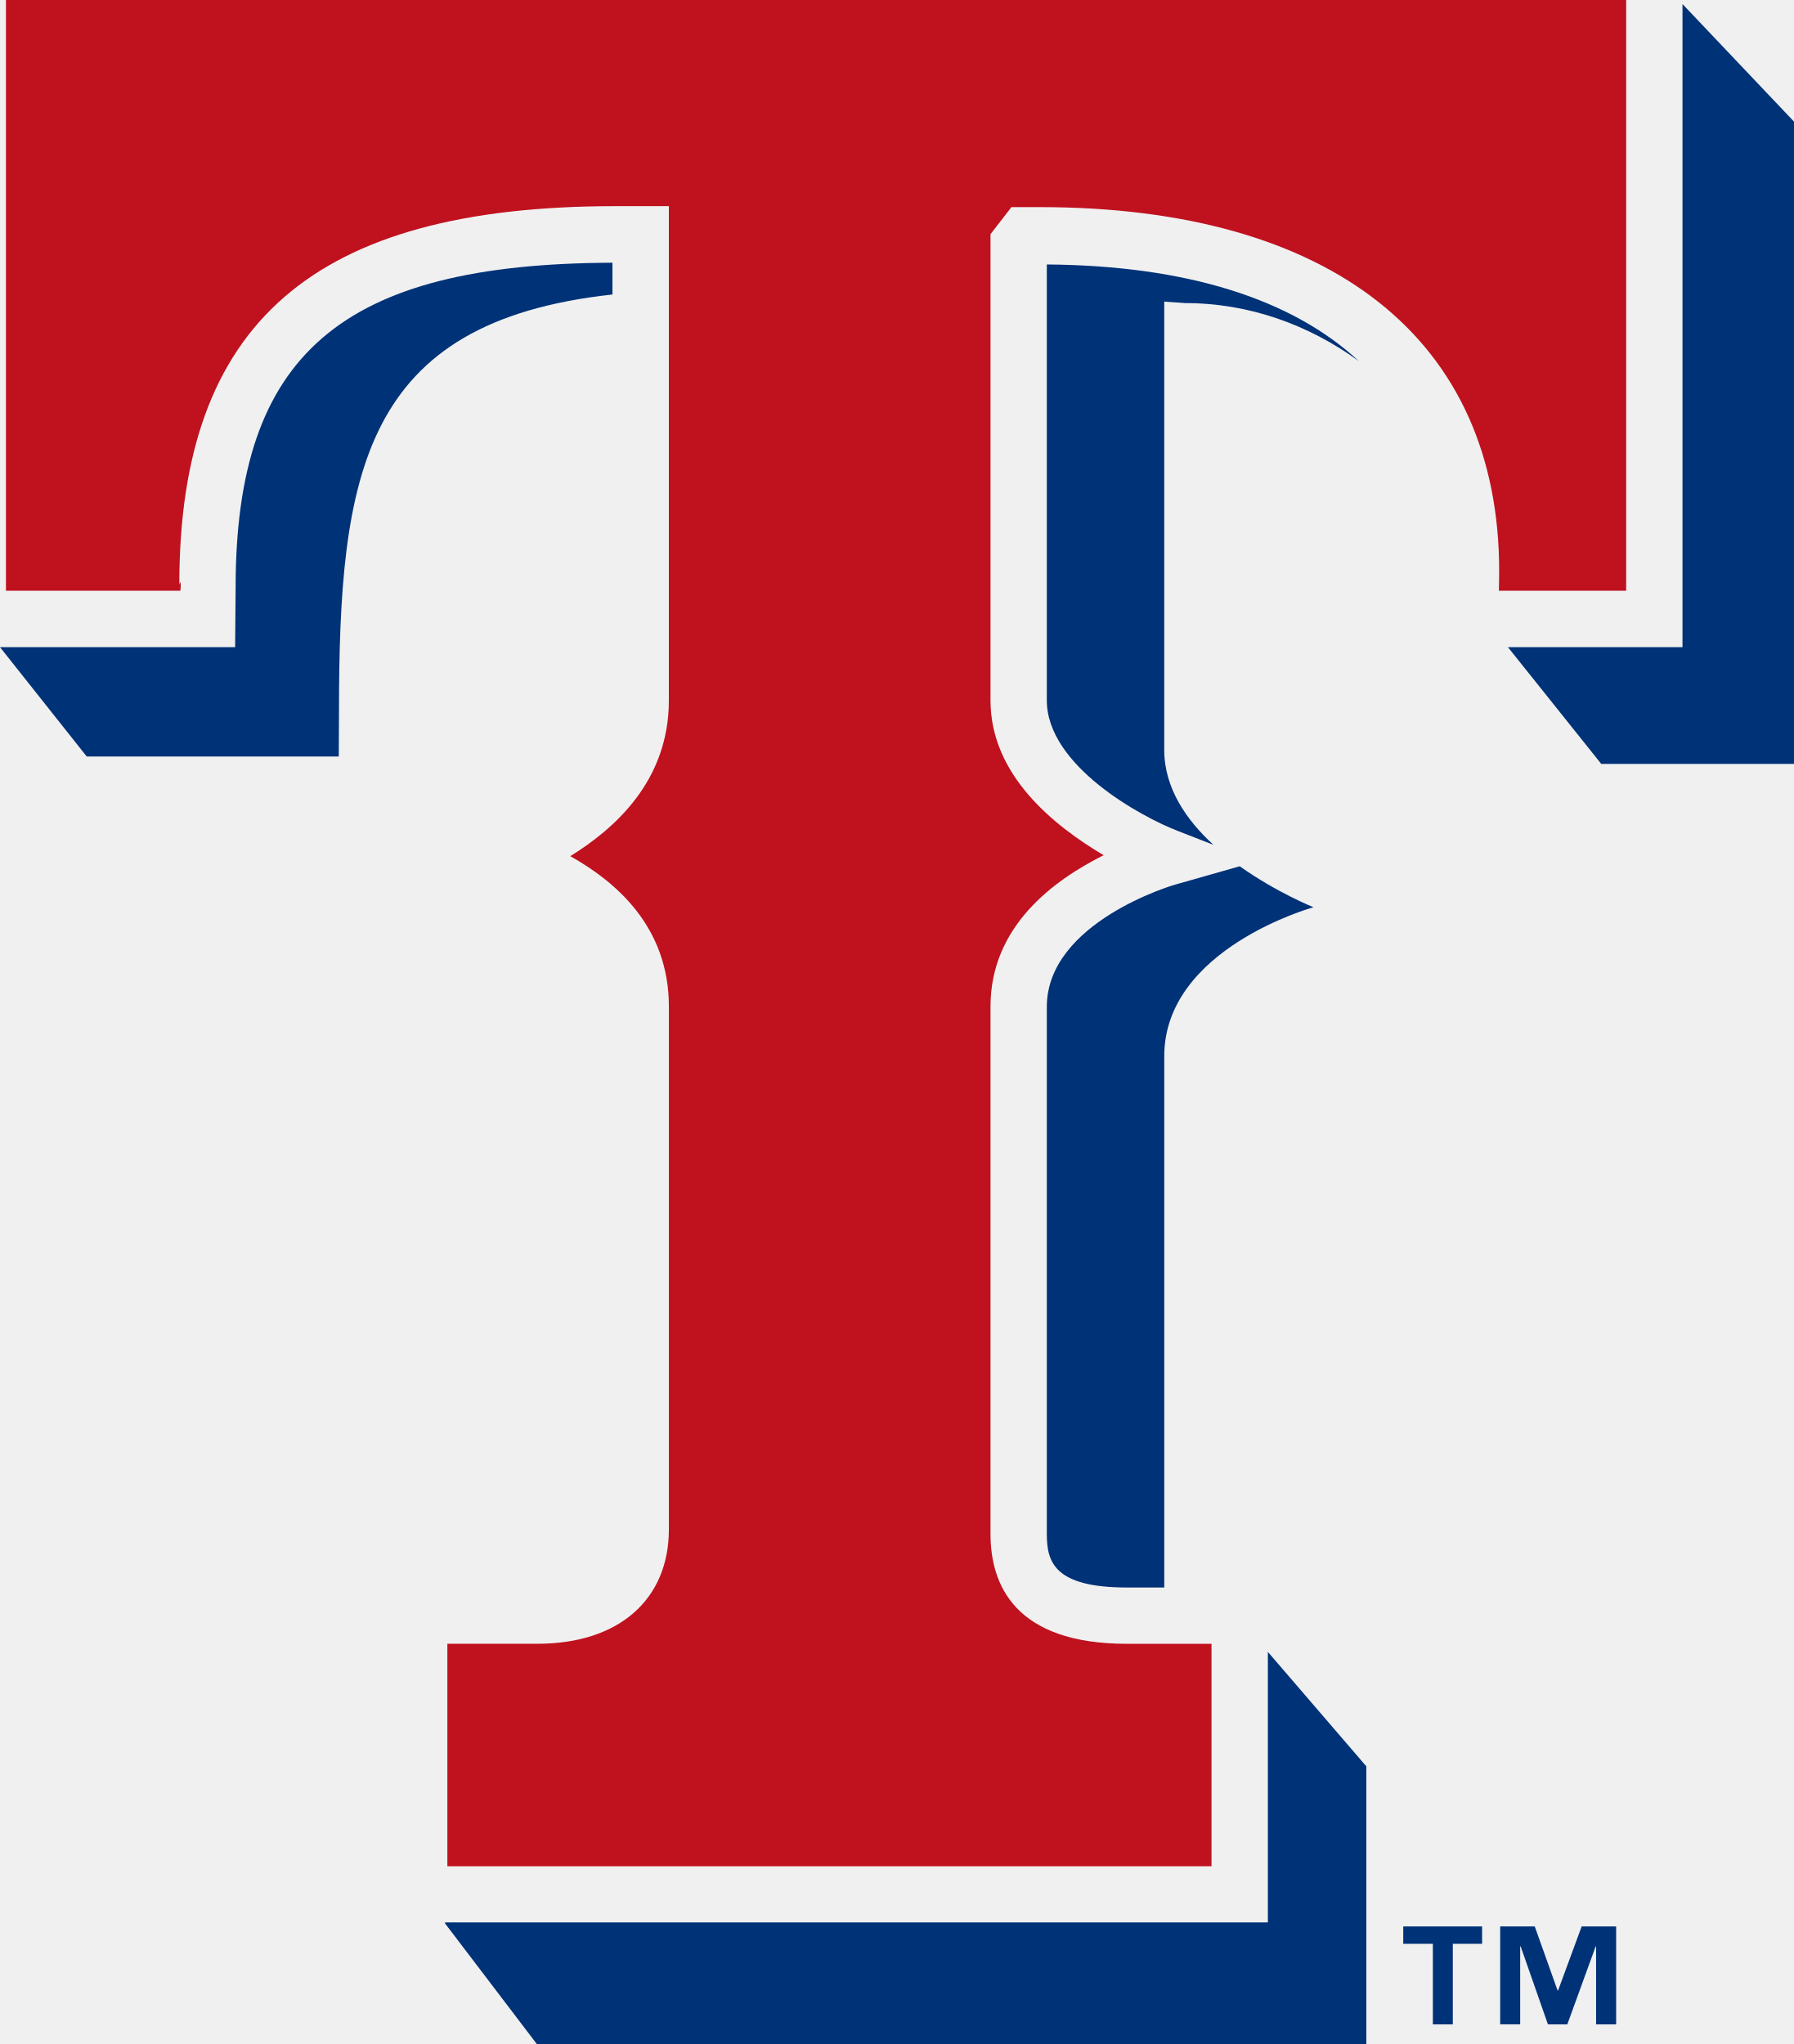
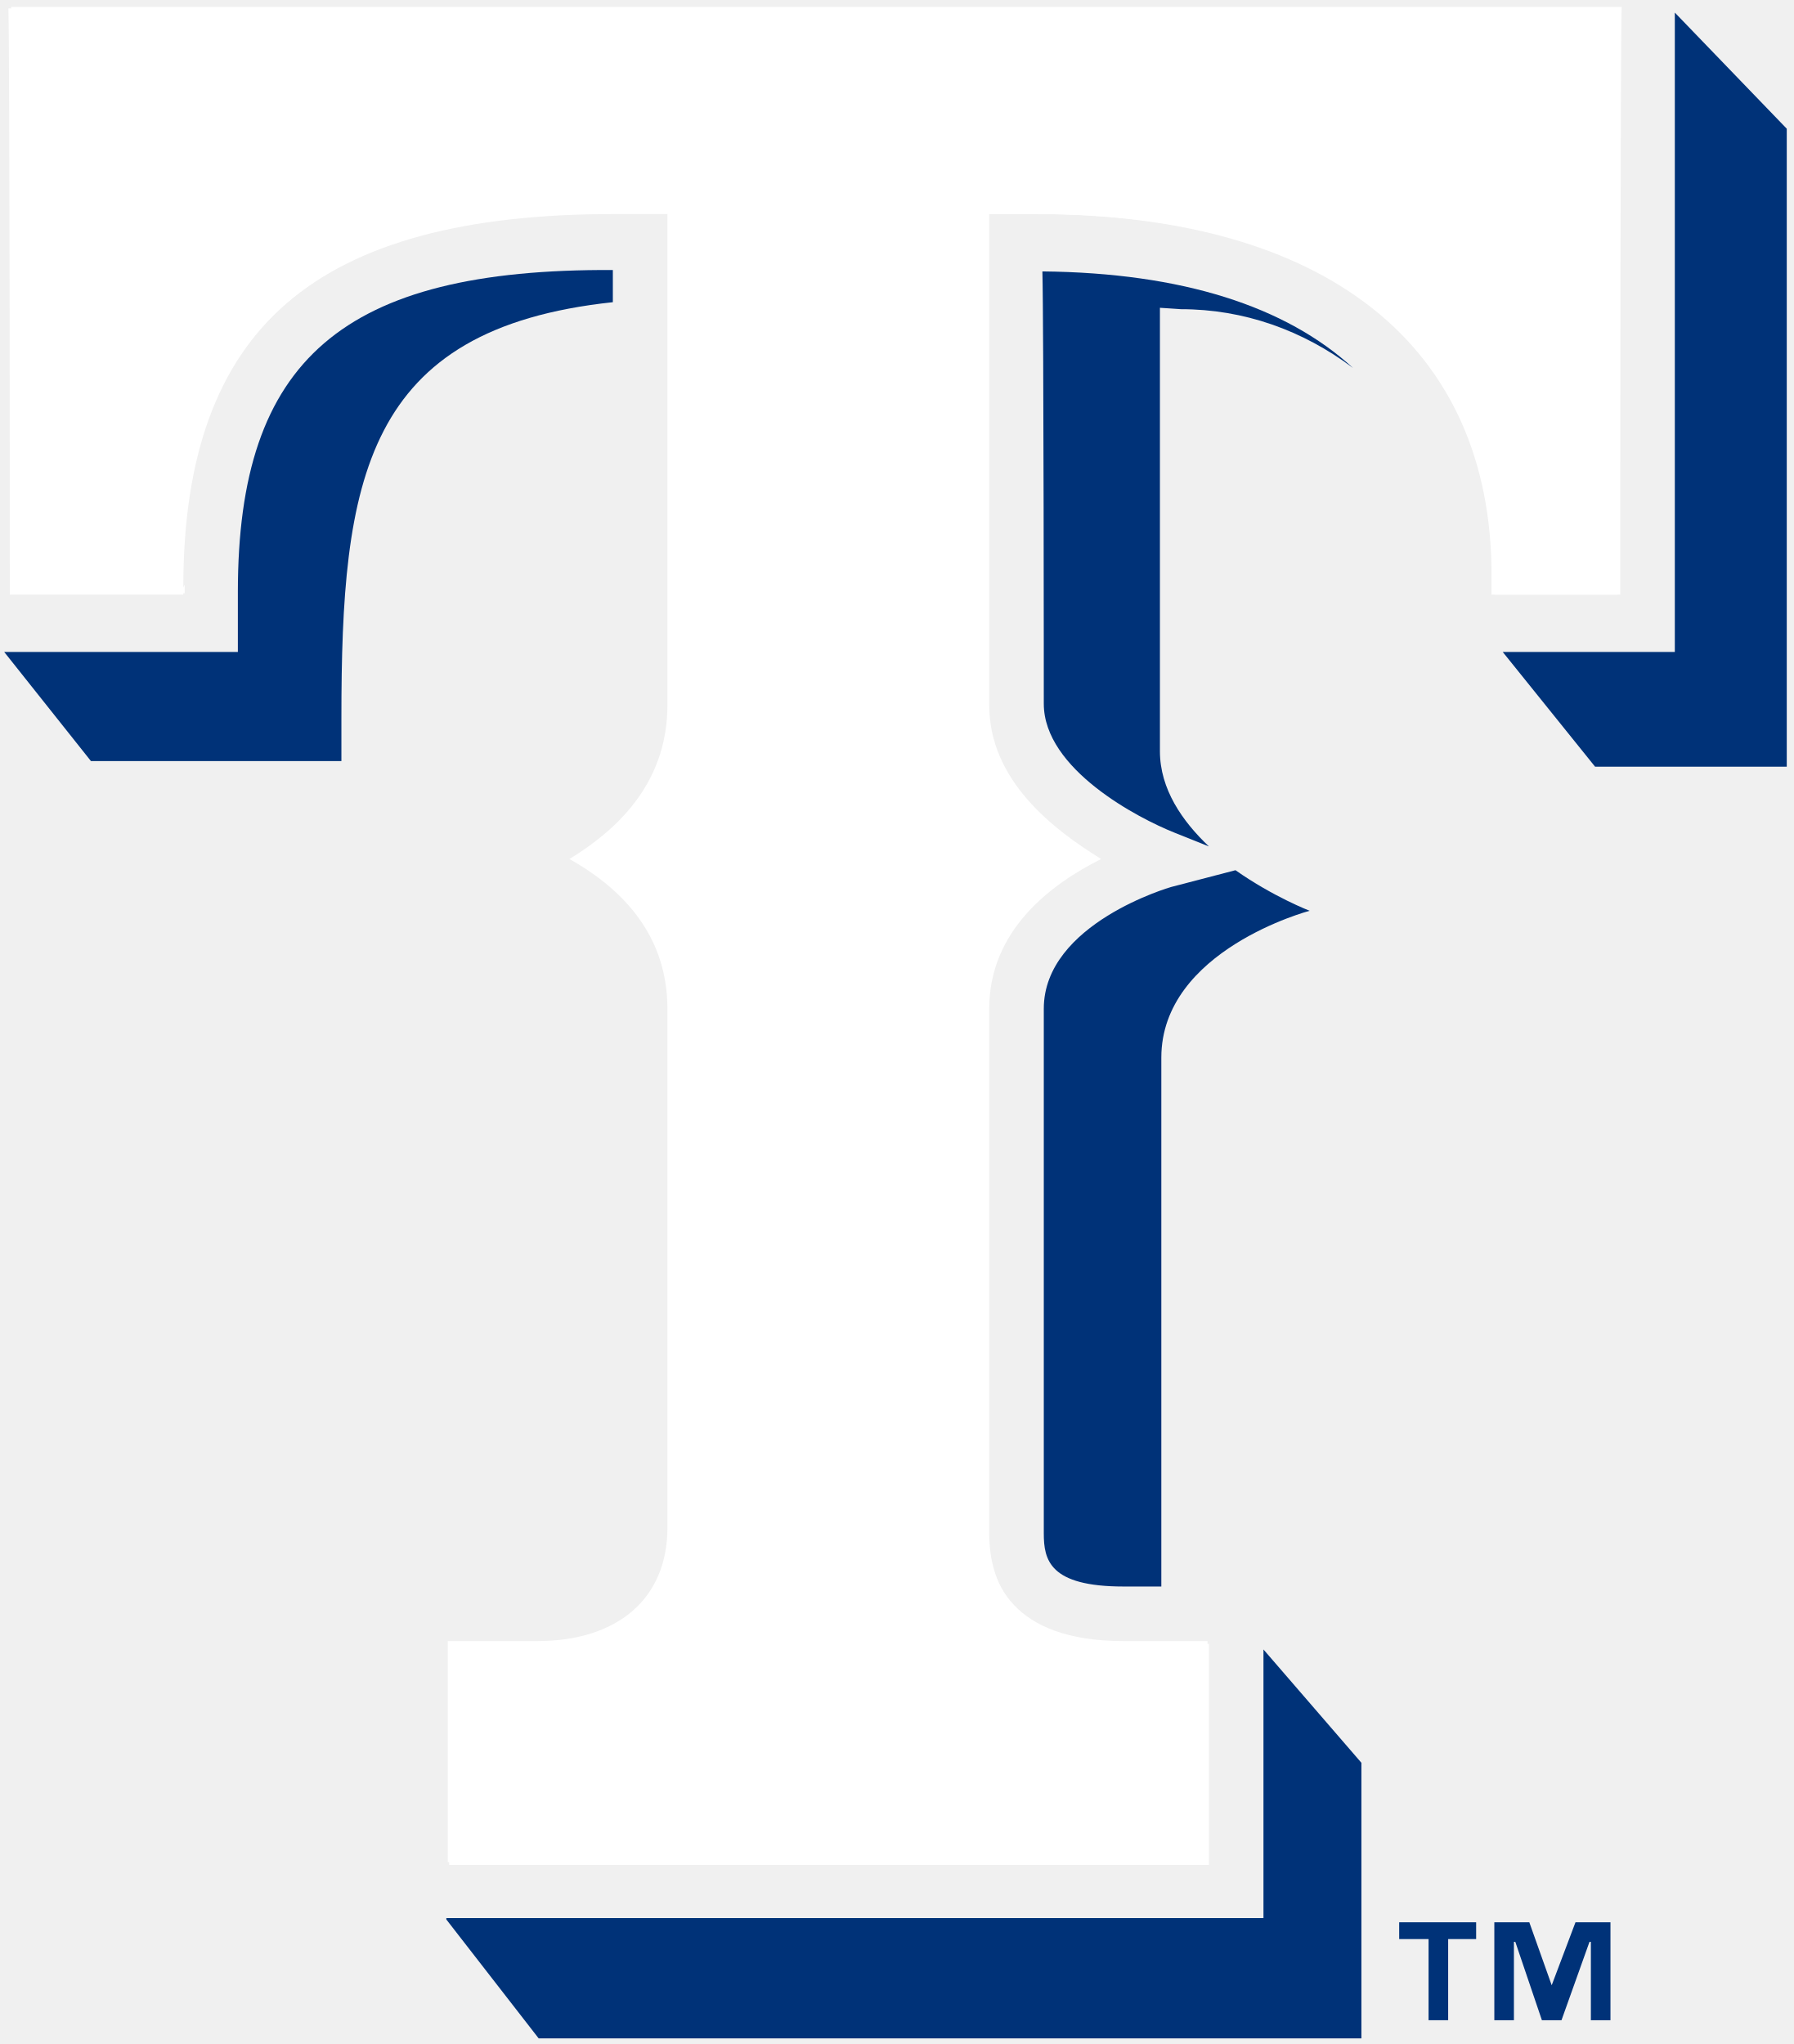
- <svg xmlns="http://www.w3.org/2000/svg" viewBox="0 0 130.088 148.232">
-   <path fill="#003278" d="M17.085 42.598l-.035 4.335H0l6.29 7.93h18.275l.015-3.125c0-17.383 1.65-28.398 19.83-30.38v-2.305c-19.625.068-27.316 6.6-27.325 23.545m58.823 30.419v38.213c0 1.973.454 3.897 5.81 3.897h2.706V76.592c0-7.813 10.82-10.8 10.82-10.8s-2.652-1.056-5.347-2.97l-4.673 1.328c-.097.02-9.316 2.715-9.316 8.867M122.002.293v46.64h-12.657l6.768 8.467h13.975V8.818M75.908 50.79c0 4.737 6.86 8.458 9.507 9.474l2.578 1.005c-1.968-1.797-3.57-4.122-3.57-6.885v-32.51l1.534.107c4.6 0 8.95 1.563 12.578 4.21-4.854-4.512-12.485-6.934-22.627-7.012v31.61zm-43.633 88.624v.078l6.65 8.74h60.152v-20.136l-7.14-8.3v19.618" />
-   <path fill="#c0111f" d="M.43 42.842h12.65c0-.127.025-.215.025-.313 0-.313-.024-.43-.102-.138 0-18.994 9.75-27.44 31.6-27.44h3.898v35.84c0 5.868-3.964 9.325-7.148 11.298 3.208 1.806 7.15 5.04 7.15 10.918v37.89c0 5.127-3.65 8.31-9.533 8.31h-6.53v16.134h55.41V119.21h-6.13c-8.178 0-9.897-4.327-9.897-7.98V73.008c0-5.86 4.605-9.18 8.204-10.987-3.555-2.118-8.203-5.77-8.203-11.23V16.983l1.52-1.963h2.045c21.172 0 33.32 9.62 33.32 26.396 0 0-.004.752-.02 1.426h9.23V0H.43v42.842z" />
-   <path fill="#003278" d="M101.753 140.967h2.148v5.84h1.446v-5.84h2.124v-1.26h-5.717m11.229 4.639h-.04l-1.654-4.64h-2.506v7.1h1.45v-5.654h.034l1.978 5.655h1.406l2.056-5.655h.03v5.655h1.454v-7.1h-2.5" />
+ <svg xmlns="http://www.w3.org/2000/svg" version="1.1" id="Layer_1" x="0px" y="0px" viewBox="0 0 128.2 146.1" style="enable-background:new 0 0 128.2 146.1;" xml:space="preserve">
+   <style type="text/css">
+ 	.st0{fill:#003278;}
+ 	.st1{fill:#FFFFFF;}
+ </style>
+   <g>
+     <path class="st0" d="M17,42.3v4.3H0.3l6.2,7.8h17.9v-3.1c0-17,1.6-27.8,19.4-29.7c0-1,0-1.8,0-2.3C24.5,19.2,17,25.7,17,42.3z" />
+     <path class="st0" d="M74.6,72.1v37.5c0,1.9,0.4,3.8,5.7,3.8H83c0-0.1,0-0.2,0-0.3V75.6c0-7.7,10.6-10.5,10.6-10.5s-2.6-1-5.3-2.9   l-4.6,1.2C83.7,63.4,74.6,66,74.6,72.1z" />
+     <polygon class="st0" points="119.7,0.9 119.7,46.6 107.4,46.6 114,54.8 127.7,54.8 127.7,9.2  " />
+     <path class="st0" d="M74.6,50.3c0,4.7,6.8,8.2,9.3,9.2l2.5,1c-1.9-1.8-3.5-4.1-3.5-6.8V22l1.5,0.1c4.5,0,8.7,1.5,12.3,4.2   c-4.8-4.4-12.2-6.8-22.2-6.9C74.6,23.1,74.6,50.3,74.6,50.3z" />
+     <polygon class="st0" points="31.9,137.1 31.9,137.2 38.5,145.7 97.3,145.7 97.3,126 90.3,117.9 90.3,137.1  " />
+     <path class="st1" d="M0.7,42.5c2.7,0,9.8,0,12.4,0c0-0.1,0-0.2,0-0.3c0-0.3,0-0.4-0.1-0.1c0-18.6,9.5-26.8,30.9-26.8h3.8v35.1   c0,5.8-3.9,9.1-7,11c3.2,1.8,7,5,7,10.7v37.1c0,5.1-3.6,8.1-9.3,8.1c0,0-4.1,0-6.4,0c0,2.9,0,12.9,0,15.8c3.6,0,50.7,0,54.3,0   c0-2.9,0-12.9,0-15.8c-2.3,0-6,0-6,0c-8,0-9.7-4.3-9.7-7.9V72.1c0-5.8,4.5-9,8-10.7c-3.5-2.1-8-5.7-8-11V15.3H72h2   c20.8,0,32.6,9.4,32.6,25.8c0,0,0,0.7,0,1.4c2.4,0,6.7,0,9,0c0-3.5,0-38.5,0-41.9c-3.7,0-111.2,0-115,0C0.7,4,0.7,39,0.7,42.5z" />
+     <path class="st1" d="M115.8,42.5c-2.4,0-6.7,0-9,0c0-0.7,0-1.4,0-1.4c0-16.4-11.9-25.8-32.6-25.8h-2h-1.5v35.1c0,5.4,4.6,8.9,8,11   c-3.6,1.8-8,5.1-8,10.7v37.5c0,3.6,1.7,7.9,9.7,7.9c0,0,3.8,0,6,0c0,2.9,0,12.9,0,15.8c-3.6,0-50.7,0-54.3,0c0-2.9,0-12.9,0-15.8   c2.3,0,6.4,0,6.4,0c5.8,0,9.3-3.1,9.3-8.1V72.1c0-5.8-3.9-8.9-7-10.7c3.1-1.9,7-5.3,7-11V15.2H44c-21.4,0-30.9,8.2-30.9,26.8   c0.1-0.3,0.1-0.2,0.1,0.1c0,0.1,0,0.2,0,0.3c-2.6,0-9.7,0-12.4,0c0-3.5,0-38.5,0-41.9c3.8,0,111.2,0,115.1,0   C115.8,4,115.8,39,115.8,42.5z" />
+     <polygon class="st0" points="100,138.6 102.1,138.6 102.1,144.4 103.5,144.4 103.5,138.6 105.5,138.6 105.5,137.4 100,137.4  " />
+     <polygon class="st0" points="110.9,141.9 110.9,141.9 109.3,137.4 106.8,137.4 106.8,144.4 108.2,144.4 108.2,138.8 108.3,138.8    110.2,144.4 111.6,144.4 113.6,138.8 113.7,138.8 113.7,144.4 115.1,144.4 115.1,137.4 112.6,137.4  " />
+   </g>
</svg>
